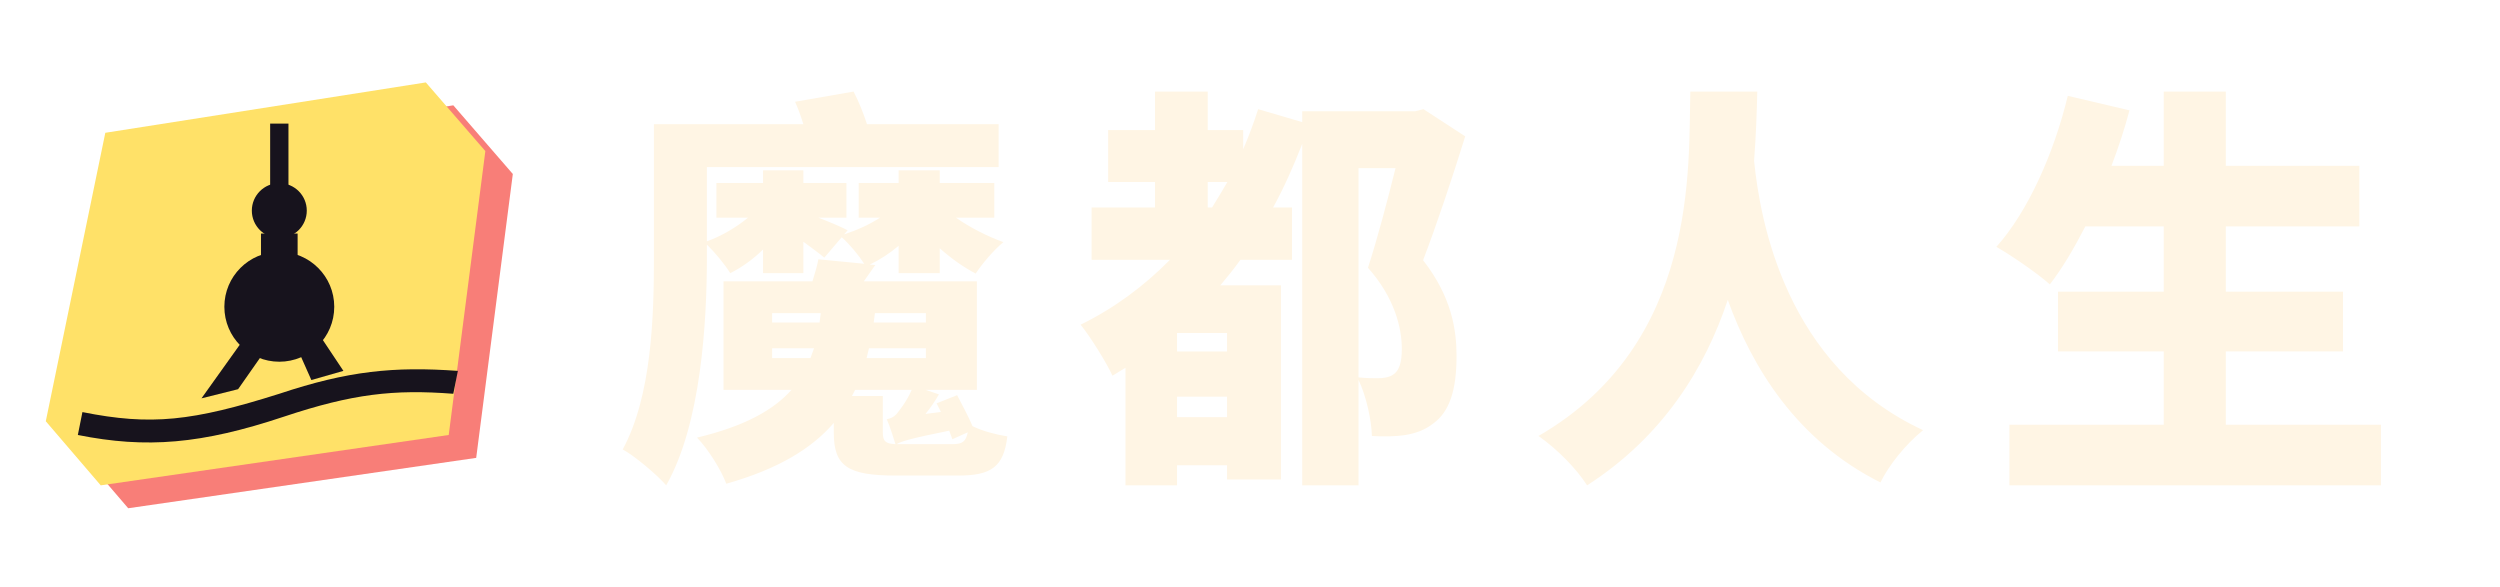
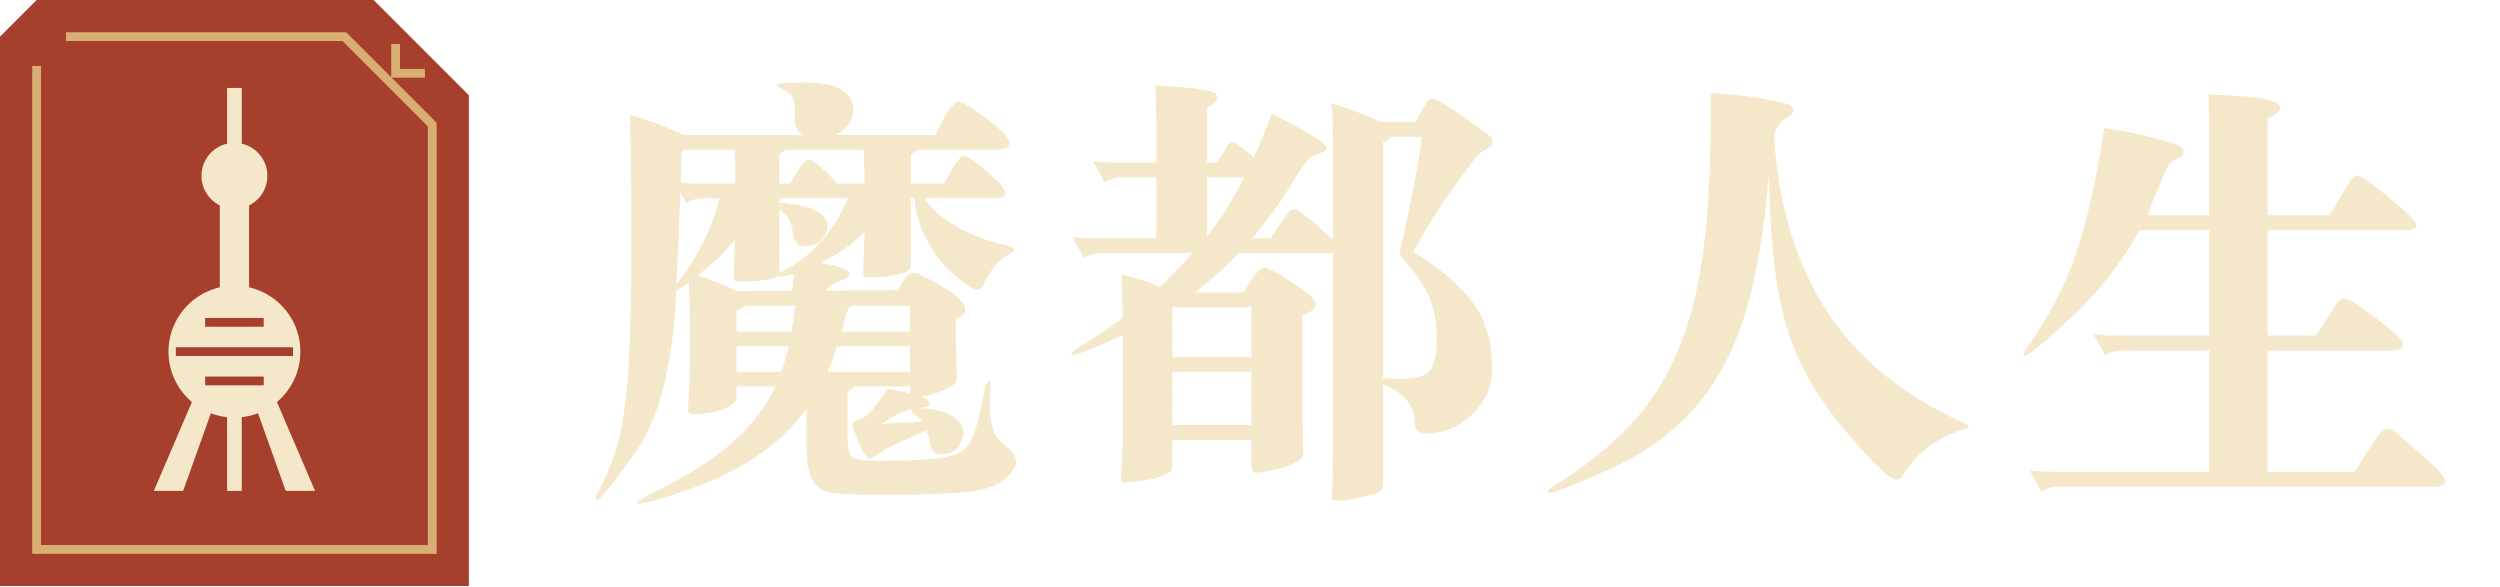
<svg xmlns="http://www.w3.org/2000/svg" viewBox="0 0 273 64" role="img" aria-label="魔都人生">
-   <g transform="scale(.5)">
-     <path fill="#f87e78" d="M25 35 99 23l13 15-8 62-76 11-12-14Z" />
-     <path fill="#ffe168" d="M23 29 93 18l13 15-8 62-76 11-12-14Z" />
-     <g fill="#17131d">
-       <path d="M59 27h4v15h-4zm-2 24h8v14h-8zm-3 22 5 2-7 10-8 2zm10 1 5-2 6 9-7 2z" />
-       <circle cx="61" cy="46" r="6" />
-       <circle cx="61" cy="67" r="12" />
-       <path d="M18 90c15 3 24 2 43-4 15-5 25-6 39-5l-1 5c-13-1-22 0-37 5-18 6-30 7-45 4z" />
+   <g transform="translate(0 0) scale(.8)">
+     <path fill="#a6402d" d="M5 0H51L64 13V80H0V5Z" />
+     <path fill="none" stroke="#d8af72" stroke-width="1.2" d="M9 5H47L59 17V75H5V9M54 6V10H58" />
+     <g fill="#f5e8ca">
+       <path d="M31 12H33V20H31ZM30 27H34V42H30ZM27 53H30L25 67H21ZM34 53H37L43 67H39ZM31 53H33V67H31Z" />
+       <circle cx="32" cy="24" r="4.5" />
+       <circle cx="32" cy="48" r="9" />
+     </g>
+     <g stroke="#a6402d" fill="none">
+       <path d="M24 48H40M28 44H36M28 52H36" stroke-width="1.2" />
    </g>
  </g>
-   <g fill="#fff5e4">
-     <path transform="translate(67.439 48.366) scale(0.043165 -0.04456)" d="M449 836C457 819 464 800 470 781H92V456C92 313 87 116 13 -16C42 -31 100 -78 123 -104C211 46 226 294 226 456V486C246 467 272 437 285 416C314 430 343 450 368 474V416H470V493C491 478 511 464 523 454L567 504C586 488 610 460 624 439L508 450C505 434 499 415 493 396H268V130H440C395 81 322 41 201 13C229 -15 262 -66 275 -100C407 -64 492 -13 547 49V25C547 -57 582 -80 704 -80C730 -80 835 -80 862 -80C945 -80 977 -59 986 16C959 20 923 29 898 41C889 62 872 93 859 117L807 97L818 76L779 71C791 85 803 102 813 119L779 130H909V396H623L652 436L638 437C664 449 689 465 711 483V416H815V477C844 452 876 430 906 415C922 439 953 474 976 492C936 506 891 528 856 552H953V637H815V668H711V637H610V552H664C637 535 605 521 573 511L582 521C571 527 538 541 508 552H579V637H470V668H368V637H250V552H330C300 528 263 507 226 494V676H964V781H631C622 808 610 837 597 861ZM391 232H497L488 208H391ZM636 232H780V208H630ZM391 318H514L511 295H391ZM651 318H780V295H648ZM601 130H744C732 102 711 77 705 70C698 63 691 60 681 58C689 41 698 12 703 -3C678 -2 671 4 671 26V115H593ZM886 26C881 3 872 -3 848 -3C823 -3 738 -3 719 -3H706C718 4 742 11 839 30L847 9Z" />
-     <path transform="translate(117.742 48.705) scale(0.042989 -0.045696)" d="M569 800V774L457 805C446 772 433 740 419 709V755H329V847H195V755H76V631H195V570H34V445H233C167 382 91 329 6 290C31 261 72 199 87 168L120 187V-94H251V-46H378V-80H515V384H361C379 404 396 424 412 445H543V570H495C523 618 547 669 569 722V-94H712V158C732 119 745 61 746 24C777 22 807 23 829 26C857 30 882 39 902 54C943 82 961 133 961 215C961 277 949 356 876 444C911 530 951 643 983 740L877 805L856 800ZM329 631H379C366 610 353 590 340 570H329ZM251 69V118H378V69ZM251 226V270H378V226ZM712 164V664H806C786 588 759 492 736 426C804 354 822 282 822 232C822 199 815 179 799 170C789 164 775 162 761 162C747 162 732 162 712 164Z" />
-     <path transform="translate(167.130 48.741) scale(0.043523 -0.045311)" d="M401 855C396 675 422 248 20 25C69 -8 116 -55 142 -94C333 24 438 189 495 353C556 190 668 14 878 -87C899 -46 940 4 985 39C639 193 576 546 561 688C566 752 568 809 569 855Z" />
-     <path transform="translate(217.287 49.832) scale(0.044586 -0.046587)" d="M191 845C157 710 93 573 16 491C53 471 118 428 147 403C177 440 206 487 234 539H426V386H167V246H426V74H48V-68H958V74H578V246H865V386H578V539H905V681H578V855H426V681H298C315 724 330 767 342 811Z" />
-   </g>
+   <path fill="#f5e8ca" transform="translate(63.296 49.207) scale(0.04868 -0.04868)" d="M500 708Q480 723 482 747Q483 758 483.0 771.0Q483 784 477.0 793.5Q471 803 457.0 810.0Q443 817 443 820Q443 826 501.5 826.0Q560 826 587.0 810.0Q614 794 614.0 763.0Q614 732 576 708H798Q817 748 829.5 765.5Q842 783 849 783Q862 783 913.0 744.5Q964 706 964.0 690.5Q964 675 936 675H757Q750 668 743 665V599H818Q849 661 862 661Q873 661 914.0 626.0Q955 591 955.0 578.5Q955 566 933 566H774Q797 530 846.5 502.0Q896 474 955 461Q975 456 975.0 451.0Q975 446 957 437Q930 422 905 370Q901 361 891.5 361.0Q882 361 846.5 389.0Q811 417 783.5 464.0Q756 511 751 566H743V418Q743 409 738.5 404.5Q734 400 709.5 394.0Q685 388 645 388Q636 388 636 399L639 491Q602 451 540 421Q605 411 605 396Q605 387 585.5 381.0Q566 375 551 359L715 360Q733 399 747.5 399.0Q762 399 813.5 368.0Q865 337 865 317Q865 304 844 296V252L846 164Q846 156 842.0 151.0Q838 146 816.0 135.5Q794 125 765 121Q785 115 785 106Q785 95 757 96Q814 93 837.5 76.5Q861 60 861 40Q861 28 849.5 10.0Q838 -8 812 -8Q791 -8 787.0 12.0Q783 32 778 45Q690 9 660 -14Q654 -18 650 -18Q641 -18 626.5 17.0Q612 52 612.0 59.0Q612 66 624.0 68.5Q636 71 649.0 83.5Q662 96 691 139Q729 132 741 129V144H615Q612 137 601 132V31Q601 -12 615.0 -17.5Q629 -23 687.5 -23.0Q746 -23 793.0 -18.0Q840 -13 857.5 -1.5Q875 10 885.0 39.0Q895 68 909 138Q913 155 918.0 155.0Q923 155 921.5 137.5Q920 120 920 105Q920 37 949.5 15.5Q979 -6 979.0 -24.5Q979 -43 951.0 -66.0Q923 -89 856.0 -94.0Q789 -99 694.5 -99.0Q600 -99 570.0 -95.5Q540 -92 524.5 -70.0Q509 -48 509 10V94Q462 29 393.0 -15.5Q324 -60 238.0 -89.5Q152 -119 134 -119Q129 -119 129 -117Q129 -113 154 -100Q274 -42 340.0 15.5Q406 73 439 144H352V119Q352 106 324.5 94.0Q297 82 254 82Q243 82 243 90L245 129Q247 155 247 189V312Q247 339 245 377L217 358Q205 111 127.5 0.0Q50 -111 38 -111Q36 -111 36.0 -107.0Q36 -103 43 -90Q73 -34 88.0 25.0Q103 84 109.5 189.0Q116 294 116.0 464.0Q116 634 113 753Q177 736 232 708ZM348 675H232Q228 667 228 656L227 601Q242 599 264 599H349Q349 656 348 675ZM637 675H461Q454 668 448 665V599H472Q502 653 514 653Q519 653 537.0 639.0Q555 625 578 599H639Q639 633 637 675ZM226 580Q221 444 217 373Q285 457 314 566H276Q256 566 240 555ZM448 566V556Q556 548 556 503Q556 486 541.0 472.0Q526 458 504.0 458.0Q482 458 478 490Q474 525 448 540V399Q551 447 602 566ZM443 390Q421 380 372 380Q356 380 351.0 380.5Q346 381 346 391L348 473Q319 435 265 393Q308 380 351 358L477 359L480 397Q450 388 443 390ZM483 325H369Q362 317 352 314V267H475Q481 300 483 325ZM741 267V325H608Q600 315 597 303L588 267ZM469 234H352V177H452Q460 197 469 234ZM741 177V234H578Q566 199 556 177ZM743 93Q713 84 677 60L768 65Q763 73 753.0 80.5Q743 88 743 93Z" />
+   <path fill="#f5e8ca" transform="translate(115.916 49.312) scale(0.04925 -0.04925)" d="M210 608H132Q112 608 96 597L70 644Q94 641 120 641H210V723Q210 773 208 812Q291 807 318.5 802.0Q346 797 346.0 785.0Q346 773 323 763V641H344Q359 662 368 678Q373 686 379.0 686.0Q385 686 402.5 672.5Q420 659 426 652Q445 691 466 749Q588 688 588 673Q588 665 564 659Q555 657 544.5 644.5Q534 632 502.5 581.0Q471 530 423 473H464Q494 519 501.5 528.5Q509 538 516 538Q528 538 602 470V667Q602 739 598 772Q649 758 708 731H785Q807 772 811.5 777.0Q816 782 824.5 782.0Q833 782 870 757L931 714Q956 697 956.0 686.5Q956 676 941.5 670.0Q927 664 915 648L867 582Q830 533 780 443Q868 389 911.5 331.0Q955 273 955 187Q955 124 910.0 82.0Q865 40 809 40Q783 40 783 65Q782 122 713 149V-72Q713 -83 707.0 -88.0Q701 -93 665.5 -101.0Q630 -109 616.5 -109.0Q603 -109 601.0 -107.0Q599 -105 599 -98L601 -59Q602 -14 602 36V440H393Q344 389 295 353H403Q437 408 448.5 408.0Q460 408 499.0 383.0Q538 358 550.5 347.0Q563 336 563 326Q563 311 534 303V90L536 -2Q536 -12 532.0 -15.5Q528 -19 512.0 -27.5Q496 -36 466.5 -41.5Q437 -47 429.0 -47.0Q421 -47 421 -24V26H246V-32Q246 -40 241.5 -44.0Q237 -48 220.0 -55.0Q203 -62 172.0 -65.5Q141 -69 136.5 -69.0Q132 -69 132 -61L134 -17Q136 13 136 38V258Q38 214 26 214Q22 214 22.0 217.5Q22 221 35 229Q98 268 136 296Q133 386 133 393Q200 376 217 364Q243 387 290 440H86Q66 440 50 429L24 476Q48 473 74 473H210ZM713 163Q737 161 753 161Q800 161 816.0 179.0Q832 197 832.0 252.5Q832 308 812.5 348.5Q793 389 749 437Q787 604 799 698H730Q724 689 713 686ZM405 608H323V478Q364 527 405 608ZM246 320V210H421V320ZM421 177H246V59H421Z" />
+   <path fill="#f5e8ca" transform="translate(167.646 49.171) scale(0.04837 -0.04837)" d="M528 627Q511 422 470.5 297.5Q430 173 355.5 90.5Q281 8 165.5 -44.0Q50 -96 32 -96Q28 -96 28.0 -92.5Q28 -89 41 -81Q193 13 266.5 121.5Q340 230 369.5 388.0Q399 546 396 806Q457 804 512.0 794.0Q567 784 575.0 779.5Q583 775 583 768Q583 758 565.5 749.5Q548 741 539 710Q554 476 657.5 315.5Q761 155 967 62Q979 57 979.0 53.5Q979 50 961 45Q874 17 829 -58Q825 -66 815 -66Q792 -66 694.0 51.5Q596 169 562.5 296.5Q529 424 528 627Z" />
+   <path fill="#f5e8ca" transform="translate(218.777 50.528) scale(0.04941 -0.04941)" d="M318 547H455V726Q455 776 453 814Q542 811 577.0 804.0Q612 797 612.0 785.0Q612 773 584 762V547H721Q759 613 767.5 624.0Q776 635 782.0 635.0Q788 635 810.5 618.5Q833 602 862.0 578.0Q891 554 902.0 542.0Q913 530 913.0 522.0Q913 514 890 514H584V281H691L735 350Q743 363 754.0 363.0Q765 363 798.5 338.0Q832 313 857.5 292.5Q883 272 883.0 260.0Q883 248 854 248H584V-20H776Q825 57 832.5 66.0Q840 75 850.0 75.0Q860 75 891 47L949 -5Q976 -30 976.0 -41.5Q976 -53 947 -53H120Q100 -53 84 -64L58 -17Q82 -20 108 -20H455V248H261Q241 248 225 237L199 284Q223 281 249 281H455V514H301Q241 406 150.5 321.5Q60 237 47 237Q45 237 45 239Q45 244 55 258Q124 357 159.5 459.5Q195 562 223 740Q273 733 327.0 719.0Q381 705 389.5 699.5Q398 694 398 687Q398 677 385.0 672.5Q372 668 365.0 658.0Q358 648 318 547Z" />
</svg>
